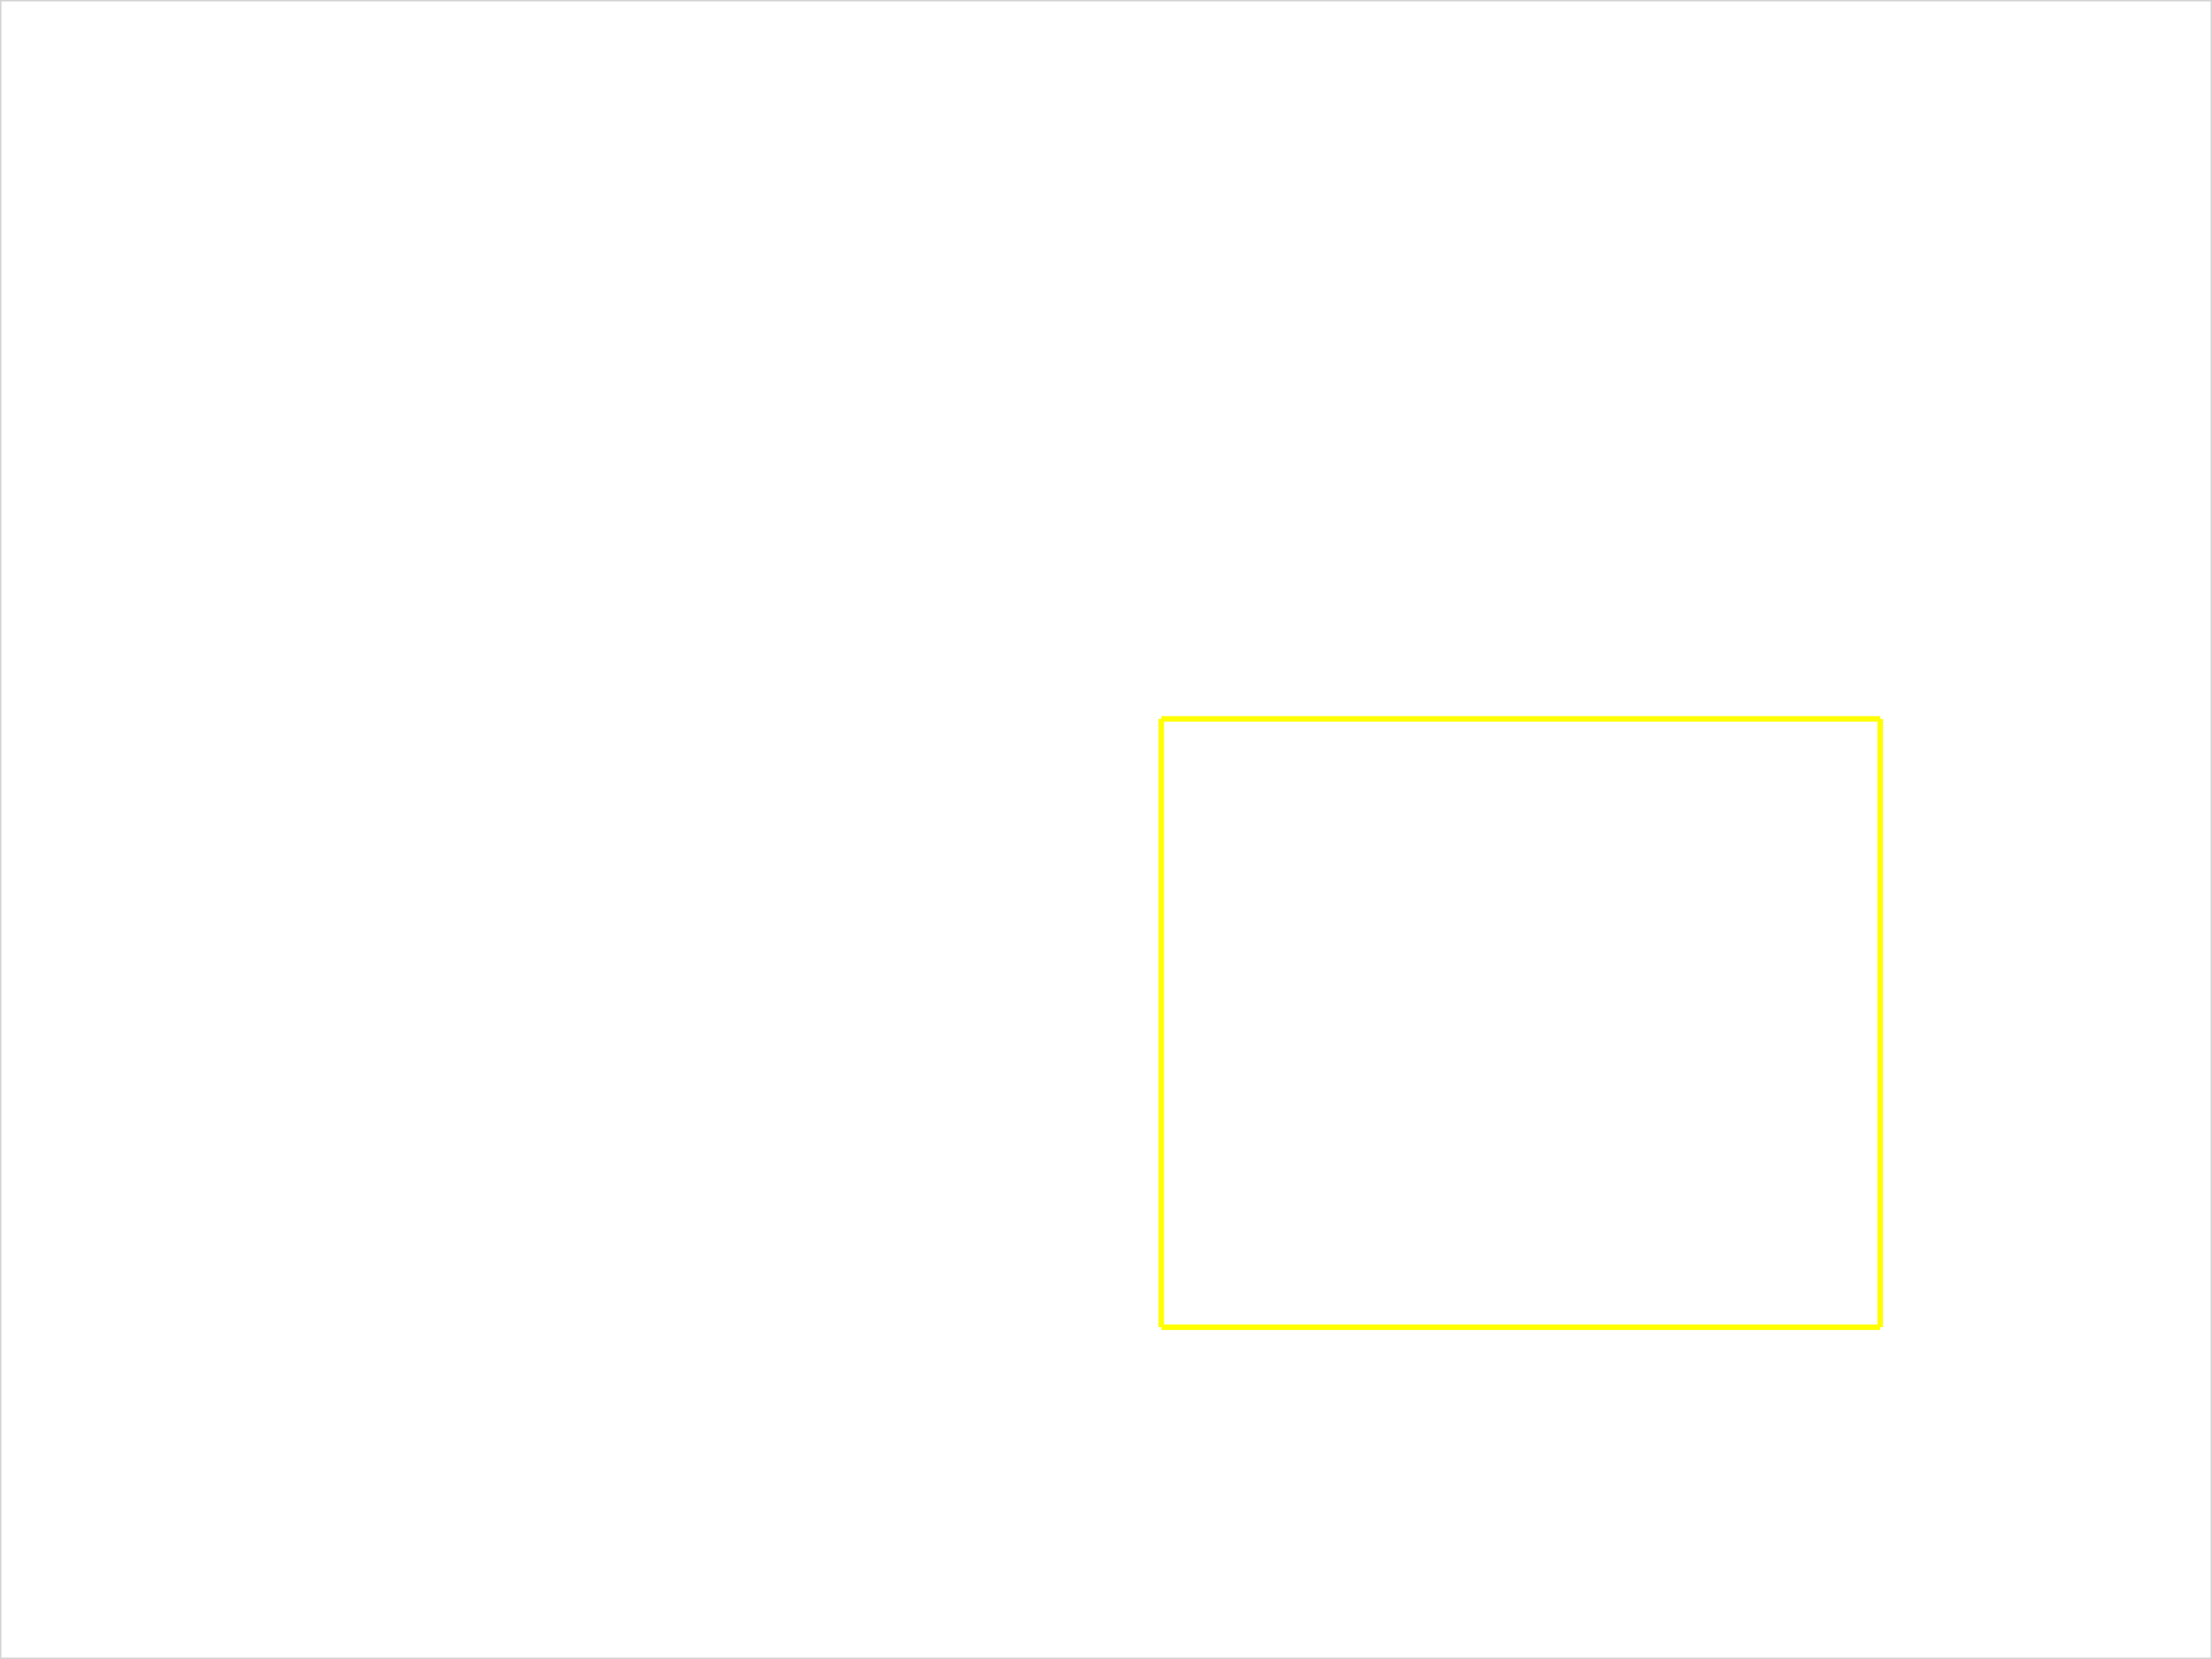
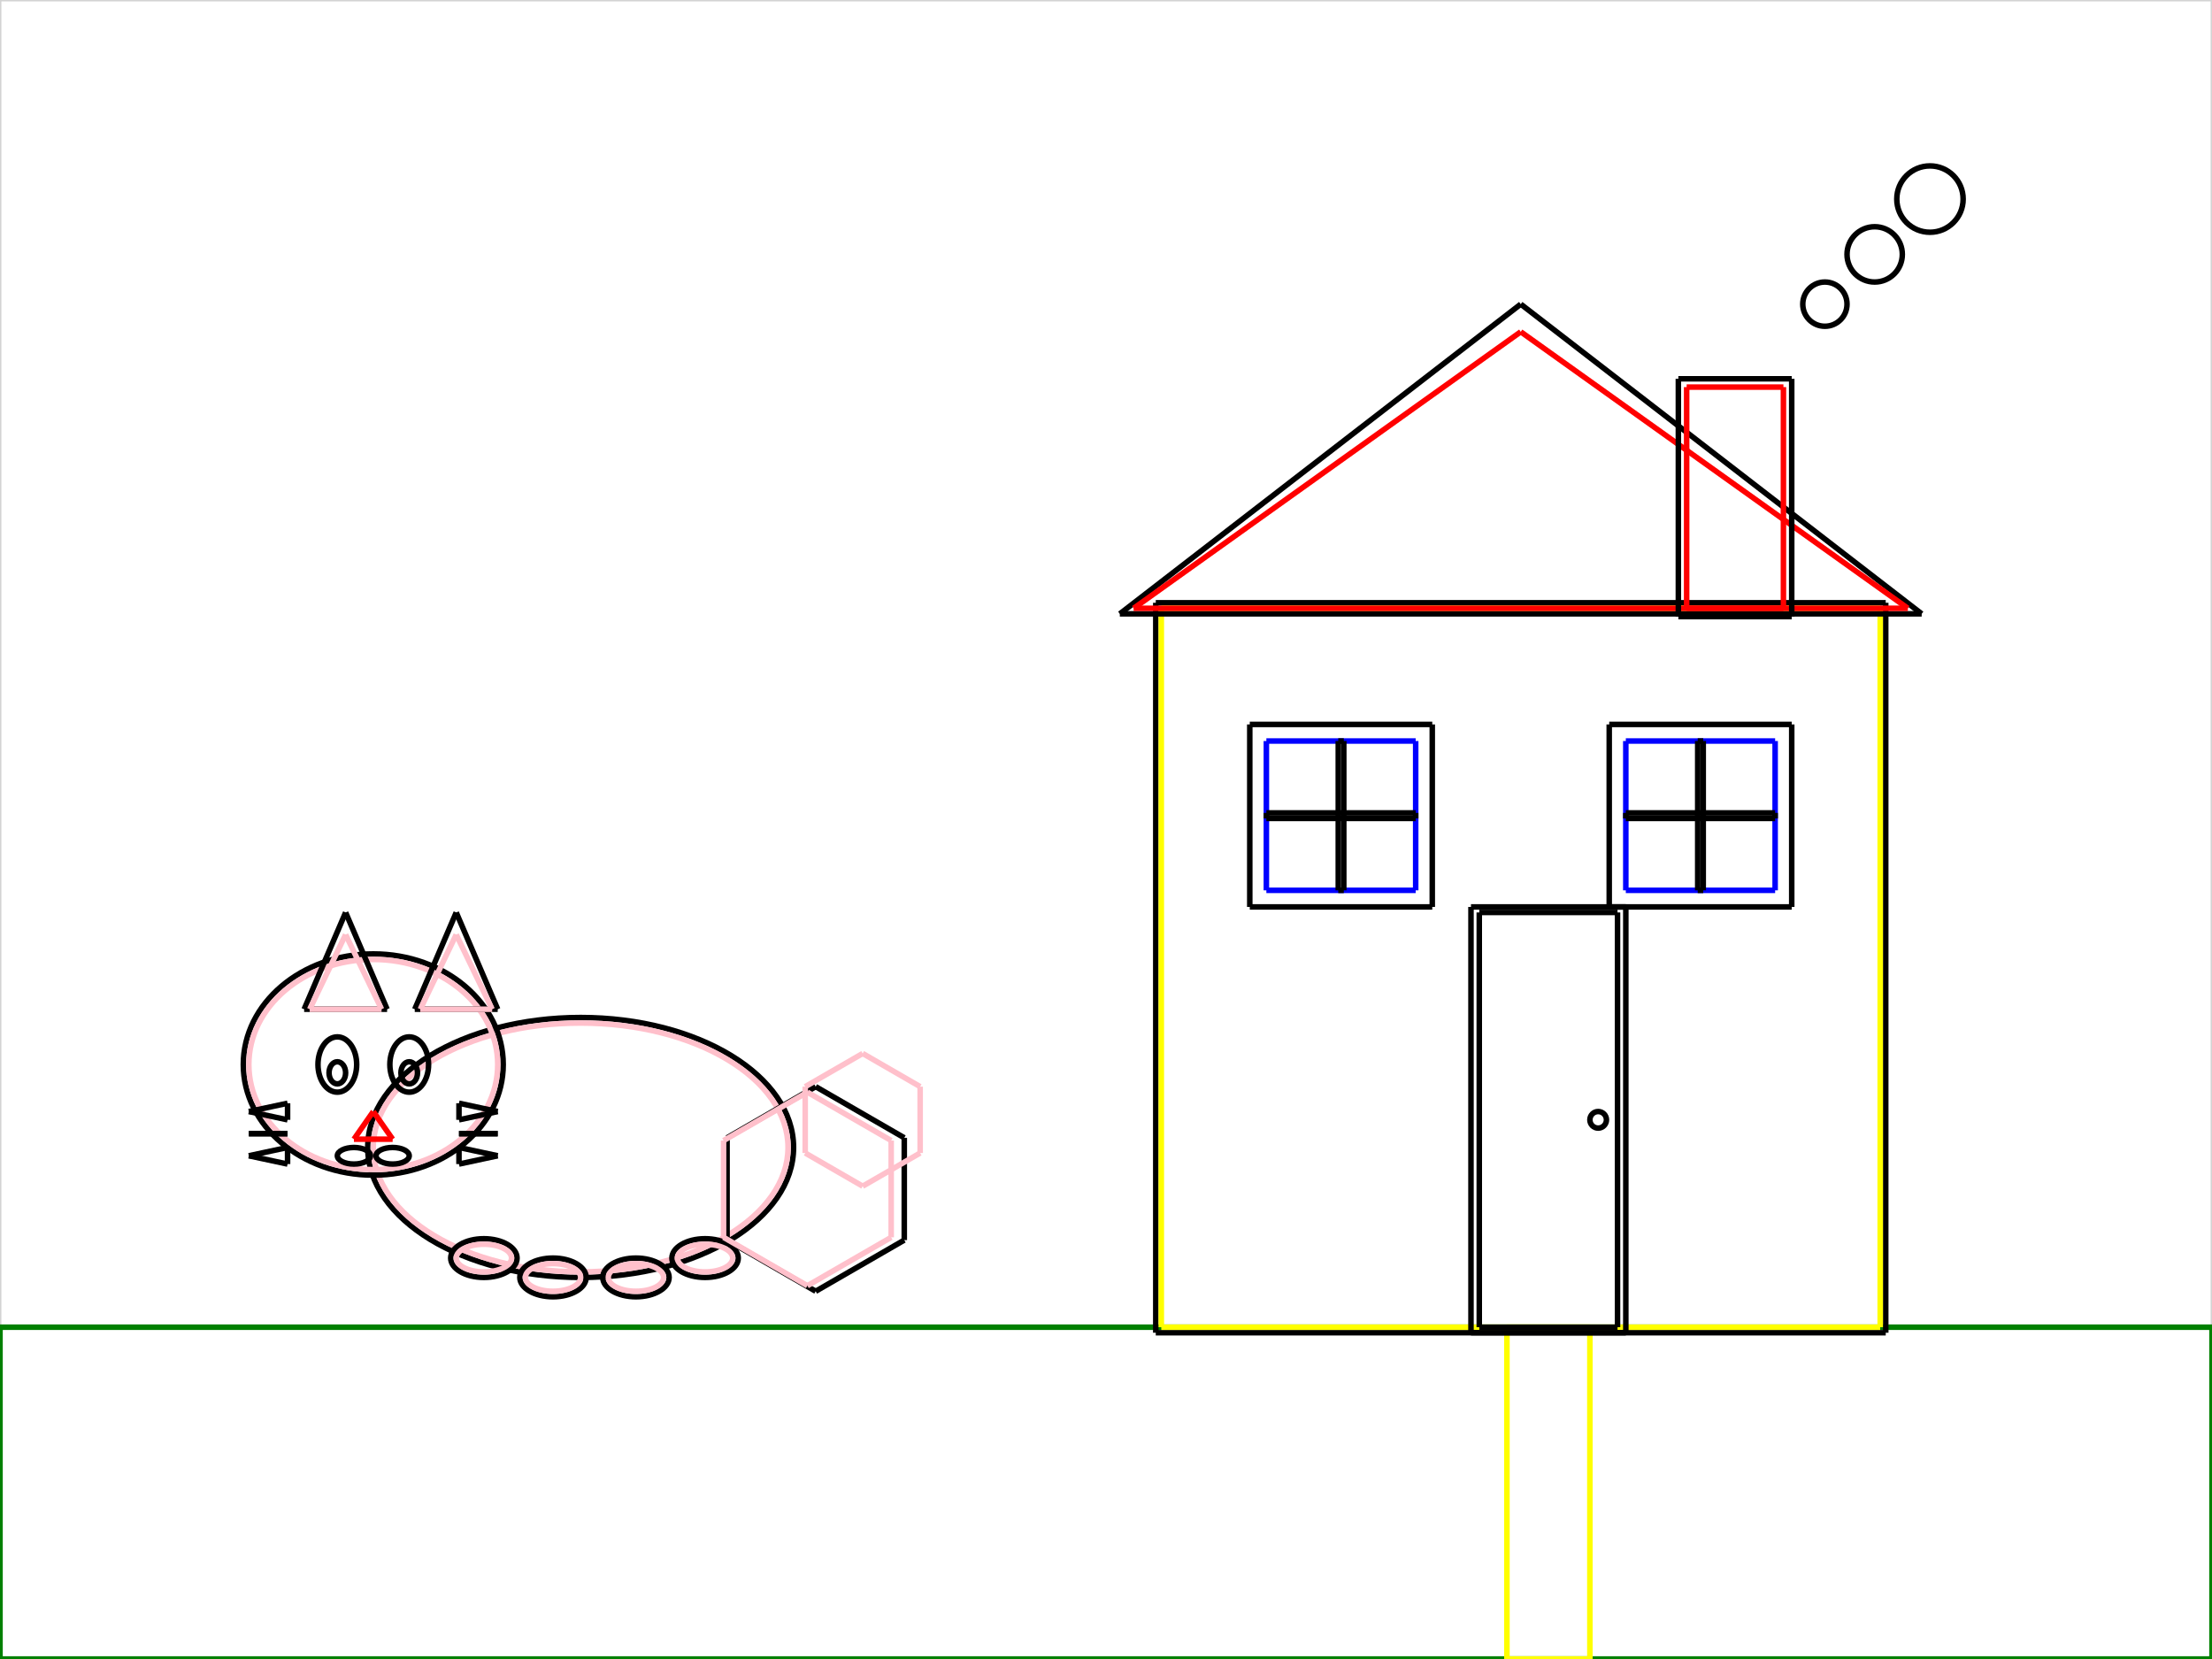
<svg xmlns="http://www.w3.org/2000/svg" width="800" height="600" viewBox="0 0 800 600">
  <rect x="0" y="0" width="800" height="600" fill="white" stroke="lightgray" stroke-width="1" />
-   <line x1="420" y1="260" x2="680" y2="260" stroke="yellow" stroke-width="2" />
-   <line x1="680" y1="260" x2="680" y2="480" stroke="yellow" stroke-width="2" />
+   <line x1="0" y1="480" x2="800" y2="480" stroke="green" stroke-width="2" />
+   <line x1="800" y1="480" x2="800" y2="600" stroke="green" stroke-width="2" />
+   <line x1="800" y1="600" x2="0" y2="600" stroke="green" stroke-width="2" />
+   <line x1="0" y1="600" x2="0" y2="480" stroke="green" stroke-width="2" />
+   <line x1="545" y1="480" x2="575" y2="480" stroke="yellow" stroke-width="2" />
+   <line x1="575" y1="480" x2="575" y2="600" stroke="yellow" stroke-width="2" />
+   <line x1="575" y1="600" x2="545" y2="600" stroke="yellow" stroke-width="2" />
+   <line x1="545" y1="600" x2="545" y2="480" stroke="yellow" stroke-width="2" />
+   <line x1="418" y1="218" x2="682" y2="218" stroke="black" stroke-width="2" />
+   <line x1="682" y1="218" x2="682" y2="482" stroke="black" stroke-width="2" />
+   <line x1="682" y1="482" x2="418" y2="482" stroke="black" stroke-width="2" />
+   <line x1="418" y1="482" x2="418" y2="218" stroke="black" stroke-width="2" />
+   <line x1="420" y1="220" x2="680" y2="220" stroke="yellow" stroke-width="2" />
+   <line x1="680" y1="220" x2="680" y2="480" stroke="yellow" stroke-width="2" />
  <line x1="680" y1="480" x2="420" y2="480" stroke="yellow" stroke-width="2" />
-   <line x1="420" y1="480" x2="420" y2="260" stroke="yellow" stroke-width="2" />
+   <line x1="420" y1="480" x2="420" y2="220" stroke="yellow" stroke-width="2" />
+   <line x1="405" y1="222" x2="550" y2="110" stroke="black" stroke-width="2" />
+   <line x1="550" y1="110" x2="695" y2="222" stroke="black" stroke-width="2" />
+   <line x1="695" y1="222" x2="405" y2="222" stroke="black" stroke-width="2" />
+   <line x1="410" y1="220" x2="550" y2="120" stroke="red" stroke-width="2" />
+   <line x1="550" y1="120" x2="690" y2="220" stroke="red" stroke-width="2" />
+   <line x1="690" y1="220" x2="410" y2="220" stroke="red" stroke-width="2" />
+   <line x1="607" y1="137" x2="648" y2="137" stroke="black" stroke-width="2" />
+   <line x1="648" y1="137" x2="648" y2="223" stroke="black" stroke-width="2" />
+   <line x1="648" y1="223" x2="607" y2="223" stroke="black" stroke-width="2" />
+   <line x1="607" y1="223" x2="607" y2="137" stroke="black" stroke-width="2" />
+   <line x1="610" y1="140" x2="645" y2="140" stroke="red" stroke-width="2" />
+   <line x1="645" y1="140" x2="645" y2="220" stroke="red" stroke-width="2" />
+   <line x1="645" y1="220" x2="610" y2="220" stroke="red" stroke-width="2" />
+   <line x1="610" y1="220" x2="610" y2="140" stroke="red" stroke-width="2" />
+   <ellipse cx="660" cy="110" rx="8" ry="8" stroke="black" stroke-width="2" fill="none" />
+   <ellipse cx="678" cy="92" rx="10" ry="10" stroke="black" stroke-width="2" fill="none" />
+   <ellipse cx="698" cy="72" rx="12" ry="12" stroke="black" stroke-width="2" fill="none" />
+   <line x1="532" y1="328" x2="588" y2="328" stroke="black" stroke-width="2" />
+   <line x1="588" y1="328" x2="588" y2="482" stroke="black" stroke-width="2" />
+   <line x1="588" y1="482" x2="532" y2="482" stroke="black" stroke-width="2" />
+   <line x1="532" y1="482" x2="532" y2="328" stroke="black" stroke-width="2" />
+   <line x1="535" y1="330" x2="585" y2="330" stroke="black" stroke-width="2" />
+   <line x1="585" y1="330" x2="585" y2="480" stroke="black" stroke-width="2" />
+   <line x1="585" y1="480" x2="535" y2="480" stroke="black" stroke-width="2" />
+   <line x1="535" y1="480" x2="535" y2="330" stroke="black" stroke-width="2" />
+   <ellipse cx="578" cy="405" rx="3" ry="3" stroke="black" stroke-width="2" fill="none" />
+   <line x1="452" y1="262" x2="518" y2="262" stroke="black" stroke-width="2" />
+   <line x1="518" y1="262" x2="518" y2="328" stroke="black" stroke-width="2" />
+   <line x1="518" y1="328" x2="452" y2="328" stroke="black" stroke-width="2" />
+   <line x1="452" y1="328" x2="452" y2="262" stroke="black" stroke-width="2" />
+   <line x1="458" y1="268" x2="512" y2="268" stroke="blue" stroke-width="2" />
+   <line x1="512" y1="268" x2="512" y2="322" stroke="blue" stroke-width="2" />
+   <line x1="512" y1="322" x2="458" y2="322" stroke="blue" stroke-width="2" />
+   <line x1="458" y1="322" x2="458" y2="268" stroke="blue" stroke-width="2" />
+   <line x1="484" y1="268" x2="486" y2="268" stroke="black" stroke-width="2" />
+   <line x1="486" y1="268" x2="486" y2="322" stroke="black" stroke-width="2" />
+   <line x1="486" y1="322" x2="484" y2="322" stroke="black" stroke-width="2" />
+   <line x1="484" y1="322" x2="484" y2="268" stroke="black" stroke-width="2" />
+   <line x1="458" y1="294" x2="512" y2="294" stroke="black" stroke-width="2" />
+   <line x1="512" y1="294" x2="512" y2="296" stroke="black" stroke-width="2" />
+   <line x1="512" y1="296" x2="458" y2="296" stroke="black" stroke-width="2" />
+   <line x1="458" y1="296" x2="458" y2="294" stroke="black" stroke-width="2" />
+   <line x1="582" y1="262" x2="648" y2="262" stroke="black" stroke-width="2" />
+   <line x1="648" y1="262" x2="648" y2="328" stroke="black" stroke-width="2" />
+   <line x1="648" y1="328" x2="582" y2="328" stroke="black" stroke-width="2" />
+   <line x1="582" y1="328" x2="582" y2="262" stroke="black" stroke-width="2" />
+   <line x1="588" y1="268" x2="642" y2="268" stroke="blue" stroke-width="2" />
+   <line x1="642" y1="268" x2="642" y2="322" stroke="blue" stroke-width="2" />
+   <line x1="642" y1="322" x2="588" y2="322" stroke="blue" stroke-width="2" />
+   <line x1="588" y1="322" x2="588" y2="268" stroke="blue" stroke-width="2" />
+   <line x1="614" y1="268" x2="616" y2="268" stroke="black" stroke-width="2" />
+   <line x1="616" y1="268" x2="616" y2="322" stroke="black" stroke-width="2" />
+   <line x1="616" y1="322" x2="614" y2="322" stroke="black" stroke-width="2" />
+   <line x1="614" y1="322" x2="614" y2="268" stroke="black" stroke-width="2" />
+   <line x1="588" y1="294" x2="642" y2="294" stroke="black" stroke-width="2" />
+   <line x1="642" y1="294" x2="642" y2="296" stroke="black" stroke-width="2" />
+   <line x1="642" y1="296" x2="588" y2="296" stroke="black" stroke-width="2" />
+   <line x1="588" y1="296" x2="588" y2="294" stroke="black" stroke-width="2" />
+   <ellipse cx="210" cy="415" rx="77" ry="47" stroke="black" stroke-width="2" fill="none" />
+   <ellipse cx="210" cy="415" rx="75" ry="45" stroke="pink" stroke-width="2" fill="none" />
+   <ellipse cx="135" cy="385" rx="47" ry="40" stroke="black" stroke-width="2" fill="none" />
+   <ellipse cx="135" cy="385" rx="45" ry="38" stroke="pink" stroke-width="2" fill="none" />
+   <line x1="110" y1="365" x2="125" y2="330" stroke="black" stroke-width="2" />
+   <line x1="125" y1="330" x2="140" y2="365" stroke="black" stroke-width="2" />
+   <line x1="140" y1="365" x2="110" y2="365" stroke="black" stroke-width="2" />
+   <line x1="112" y1="365" x2="125" y2="338" stroke="pink" stroke-width="2" />
+   <line x1="125" y1="338" x2="138" y2="365" stroke="pink" stroke-width="2" />
+   <line x1="138" y1="365" x2="112" y2="365" stroke="pink" stroke-width="2" />
+   <line x1="150" y1="365" x2="165" y2="330" stroke="black" stroke-width="2" />
+   <line x1="165" y1="330" x2="180" y2="365" stroke="black" stroke-width="2" />
+   <line x1="180" y1="365" x2="150" y2="365" stroke="black" stroke-width="2" />
+   <line x1="152" y1="365" x2="165" y2="338" stroke="pink" stroke-width="2" />
+   <line x1="165" y1="338" x2="178" y2="365" stroke="pink" stroke-width="2" />
+   <line x1="178" y1="365" x2="152" y2="365" stroke="pink" stroke-width="2" />
+   <ellipse cx="122" cy="385" rx="7" ry="10" stroke="black" stroke-width="2" fill="none" />
+   <ellipse cx="148" cy="385" rx="7" ry="10" stroke="black" stroke-width="2" fill="none" />
+   <ellipse cx="122" cy="388" rx="3" ry="4" stroke="black" stroke-width="2" fill="none" />
+   <ellipse cx="148" cy="388" rx="3" ry="4" stroke="black" stroke-width="2" fill="none" />
+   <line x1="135" y1="402" x2="128" y2="412" stroke="red" stroke-width="2" />
+   <line x1="128" y1="412" x2="142" y2="412" stroke="red" stroke-width="2" />
+   <line x1="142" y1="412" x2="135" y2="402" stroke="red" stroke-width="2" />
+   <ellipse cx="128" cy="418" rx="6" ry="3" stroke="black" stroke-width="2" fill="none" />
+   <ellipse cx="142" cy="418" rx="6" ry="3" stroke="black" stroke-width="2" fill="none" />
+   <line x1="104" y1="405" x2="90" y2="402" stroke="black" stroke-width="2" />
+   <line x1="90" y1="402" x2="104" y2="399" stroke="black" stroke-width="2" />
+   <line x1="104" y1="399" x2="104" y2="405" stroke="black" stroke-width="2" />
+   <line x1="104" y1="410" x2="90" y2="410" stroke="black" stroke-width="2" />
+   <line x1="90" y1="410" x2="104" y2="410" stroke="black" stroke-width="2" />
+   <line x1="104" y1="410" x2="104" y2="410" stroke="black" stroke-width="2" />
+   <line x1="104" y1="415" x2="90" y2="418" stroke="black" stroke-width="2" />
+   <line x1="90" y1="418" x2="104" y2="421" stroke="black" stroke-width="2" />
+   <line x1="104" y1="421" x2="104" y2="415" stroke="black" stroke-width="2" />
+   <line x1="166" y1="405" x2="180" y2="402" stroke="black" stroke-width="2" />
+   <line x1="180" y1="402" x2="166" y2="399" stroke="black" stroke-width="2" />
+   <line x1="166" y1="399" x2="166" y2="405" stroke="black" stroke-width="2" />
+   <line x1="166" y1="410" x2="180" y2="410" stroke="black" stroke-width="2" />
+   <line x1="180" y1="410" x2="166" y2="410" stroke="black" stroke-width="2" />
+   <line x1="166" y1="410" x2="166" y2="410" stroke="black" stroke-width="2" />
+   <line x1="166" y1="415" x2="180" y2="418" stroke="black" stroke-width="2" />
+   <line x1="180" y1="418" x2="166" y2="421" stroke="black" stroke-width="2" />
+   <line x1="166" y1="421" x2="166" y2="415" stroke="black" stroke-width="2" />
+   <ellipse cx="175" cy="455" rx="12" ry="7" stroke="black" stroke-width="2" fill="none" />
+   <ellipse cx="175" cy="455" rx="10" ry="5" stroke="pink" stroke-width="2" fill="none" />
+   <ellipse cx="200" cy="462" rx="12" ry="7" stroke="black" stroke-width="2" fill="none" />
+   <ellipse cx="200" cy="462" rx="10" ry="5" stroke="pink" stroke-width="2" fill="none" />
+   <ellipse cx="230" cy="462" rx="12" ry="7" stroke="black" stroke-width="2" fill="none" />
+   <ellipse cx="230" cy="462" rx="10" ry="5" stroke="pink" stroke-width="2" fill="none" />
+   <ellipse cx="255" cy="455" rx="12" ry="7" stroke="black" stroke-width="2" fill="none" />
+   <ellipse cx="255" cy="455" rx="10" ry="5" stroke="pink" stroke-width="2" fill="none" />
+   <line x1="295" y1="393" x2="327.043" y2="411.5" stroke="black" stroke-width="2" />
+   <line x1="327.043" y1="411.5" x2="327.043" y2="448.5" stroke="black" stroke-width="2" />
+   <line x1="327.043" y1="448.5" x2="295" y2="467" stroke="black" stroke-width="2" />
+   <line x1="295" y1="467" x2="262.957" y2="448.5" stroke="black" stroke-width="2" />
+   <line x1="262.957" y1="448.5" x2="262.957" y2="411.5" stroke="black" stroke-width="2" />
+   <line x1="262.957" y1="411.5" x2="295" y2="393" stroke="black" stroke-width="2" />
+   <line x1="292" y1="395" x2="322.311" y2="412.5" stroke="pink" stroke-width="2" />
+   <line x1="322.311" y1="412.5" x2="322.311" y2="447.5" stroke="pink" stroke-width="2" />
+   <line x1="322.311" y1="447.5" x2="292" y2="465" stroke="pink" stroke-width="2" />
+   <line x1="292" y1="465" x2="261.689" y2="447.5" stroke="pink" stroke-width="2" />
+   <line x1="261.689" y1="447.5" x2="261.689" y2="412.5" stroke="pink" stroke-width="2" />
+   <line x1="261.689" y1="412.5" x2="292" y2="395" stroke="pink" stroke-width="2" />
+   <line x1="312" y1="381" x2="332.785" y2="393" stroke="pink" stroke-width="2" />
+   <line x1="332.785" y1="393" x2="332.785" y2="417" stroke="pink" stroke-width="2" />
+   <line x1="332.785" y1="417" x2="312" y2="429" stroke="pink" stroke-width="2" />
+   <line x1="312" y1="429" x2="291.215" y2="417" stroke="pink" stroke-width="2" />
+   <line x1="291.215" y1="417" x2="291.215" y2="393" stroke="pink" stroke-width="2" />
+   <line x1="291.215" y1="393" x2="312" y2="381" stroke="pink" stroke-width="2" />
</svg>
